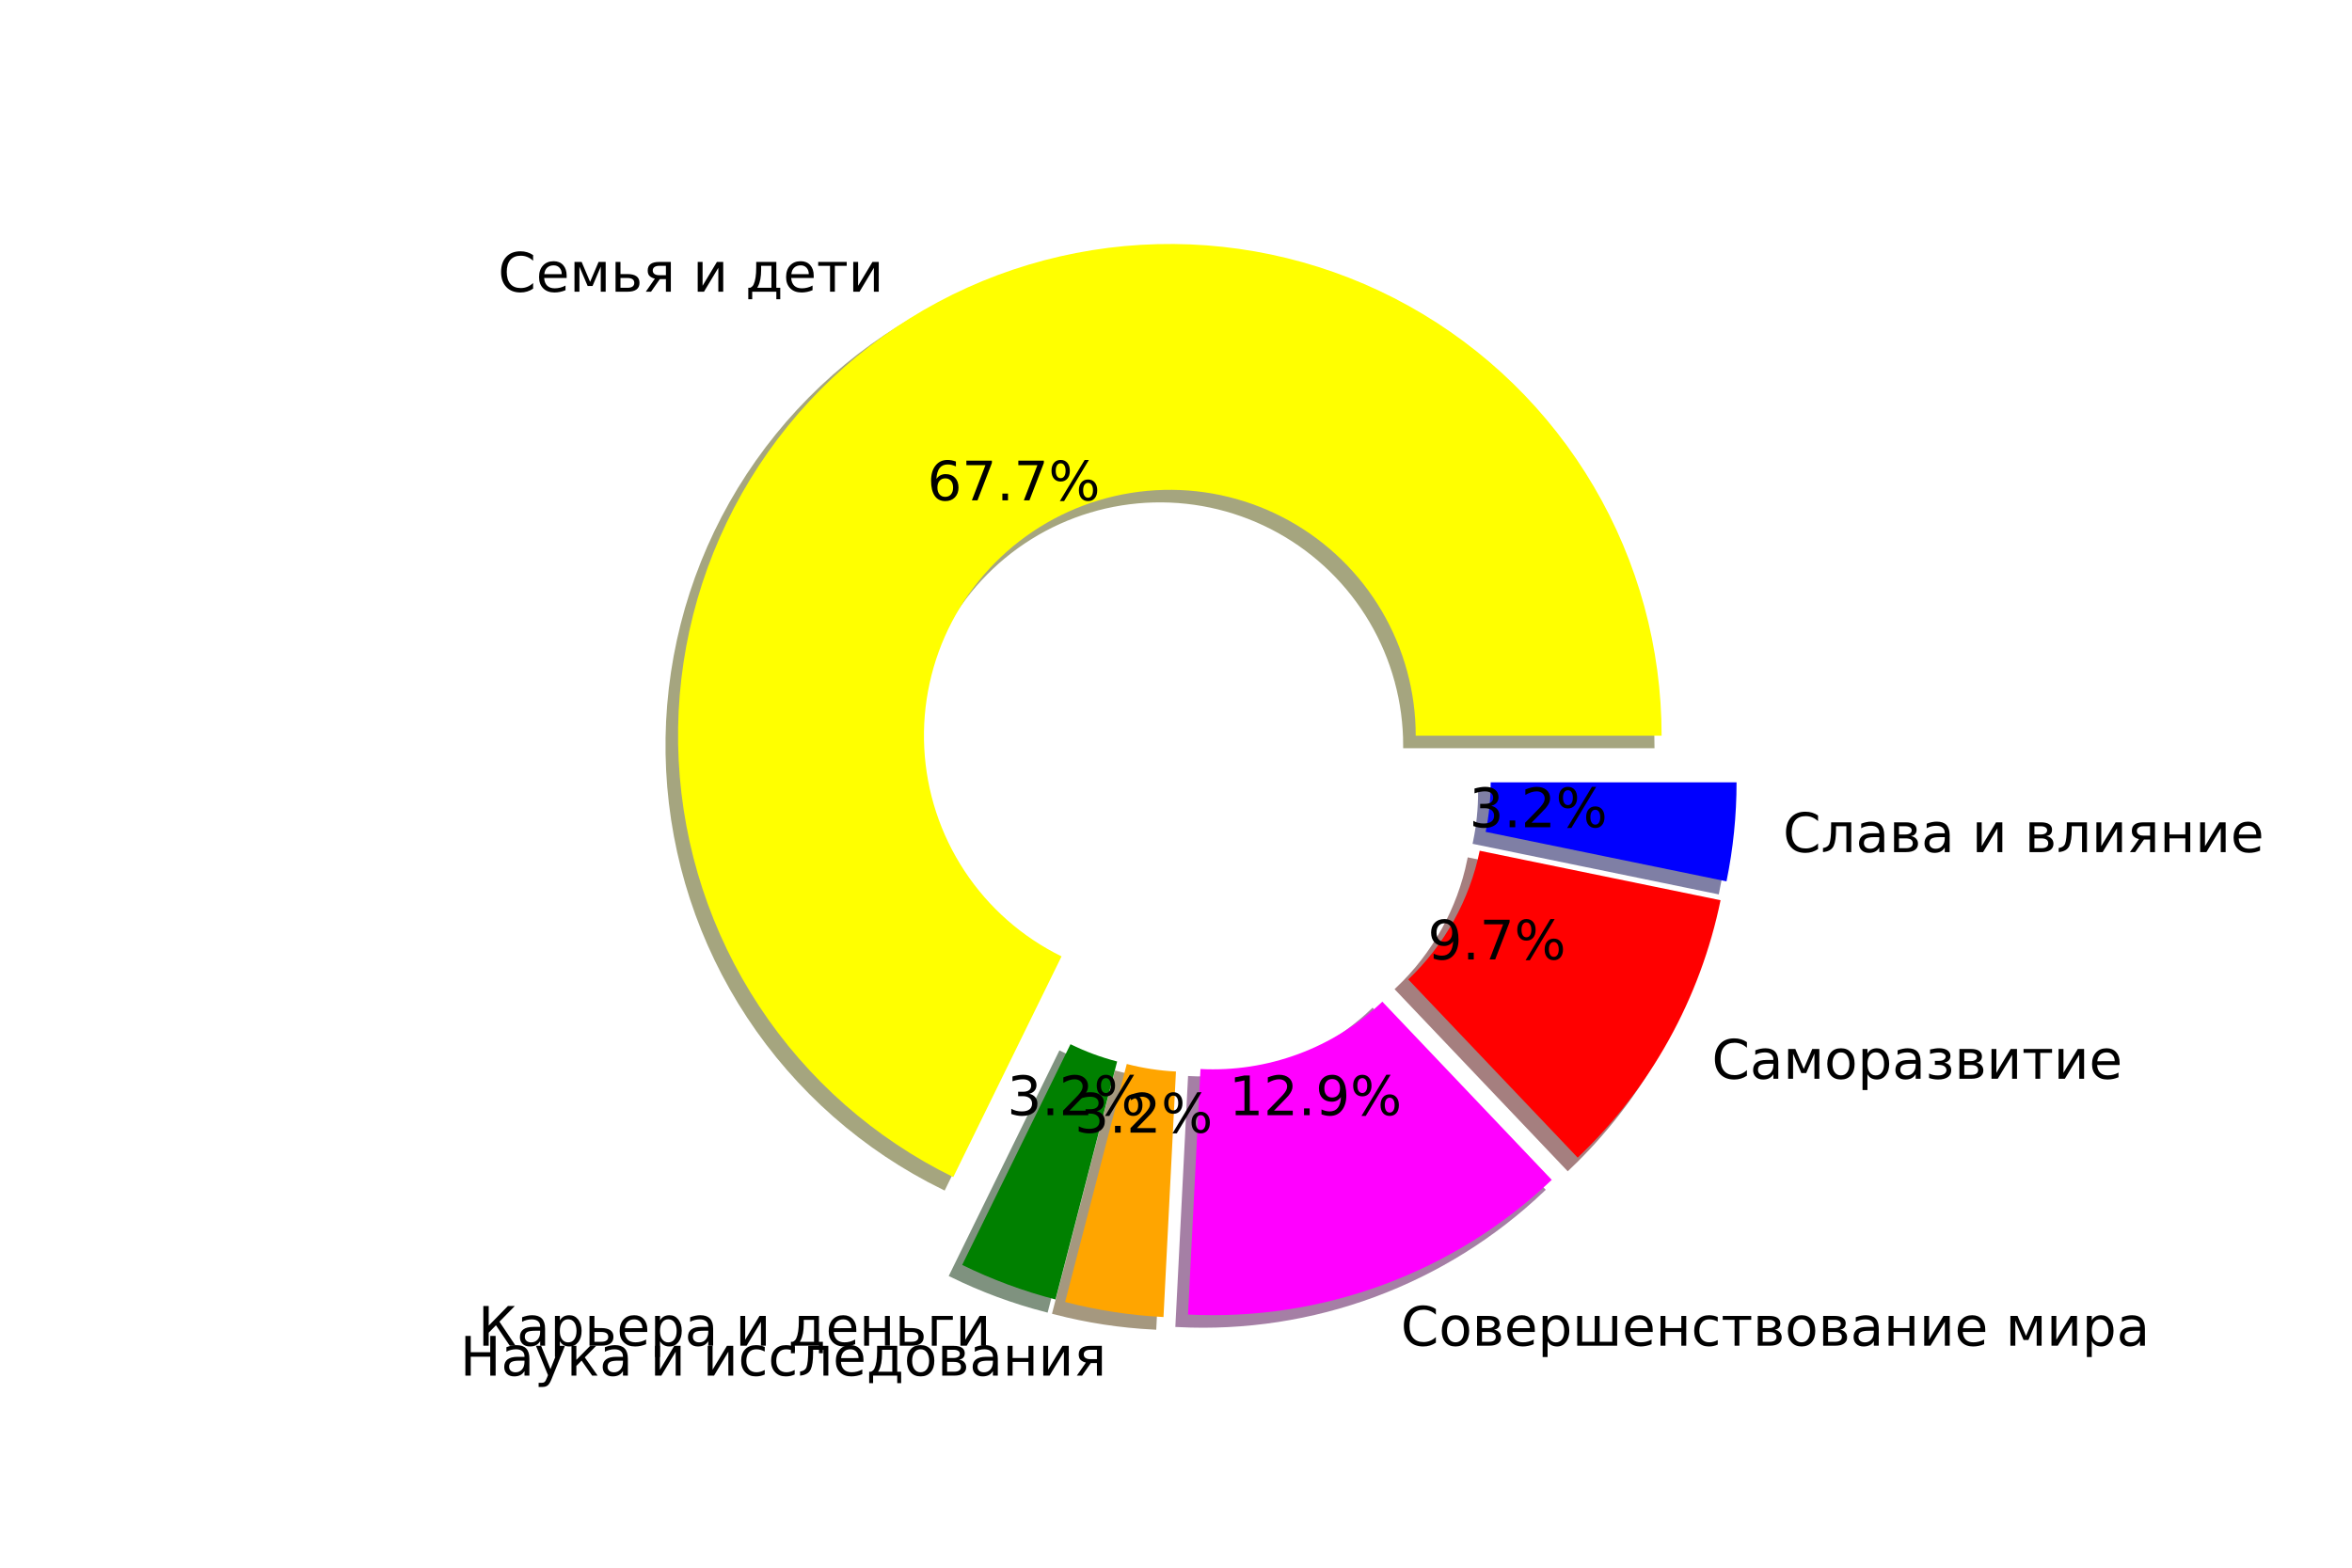
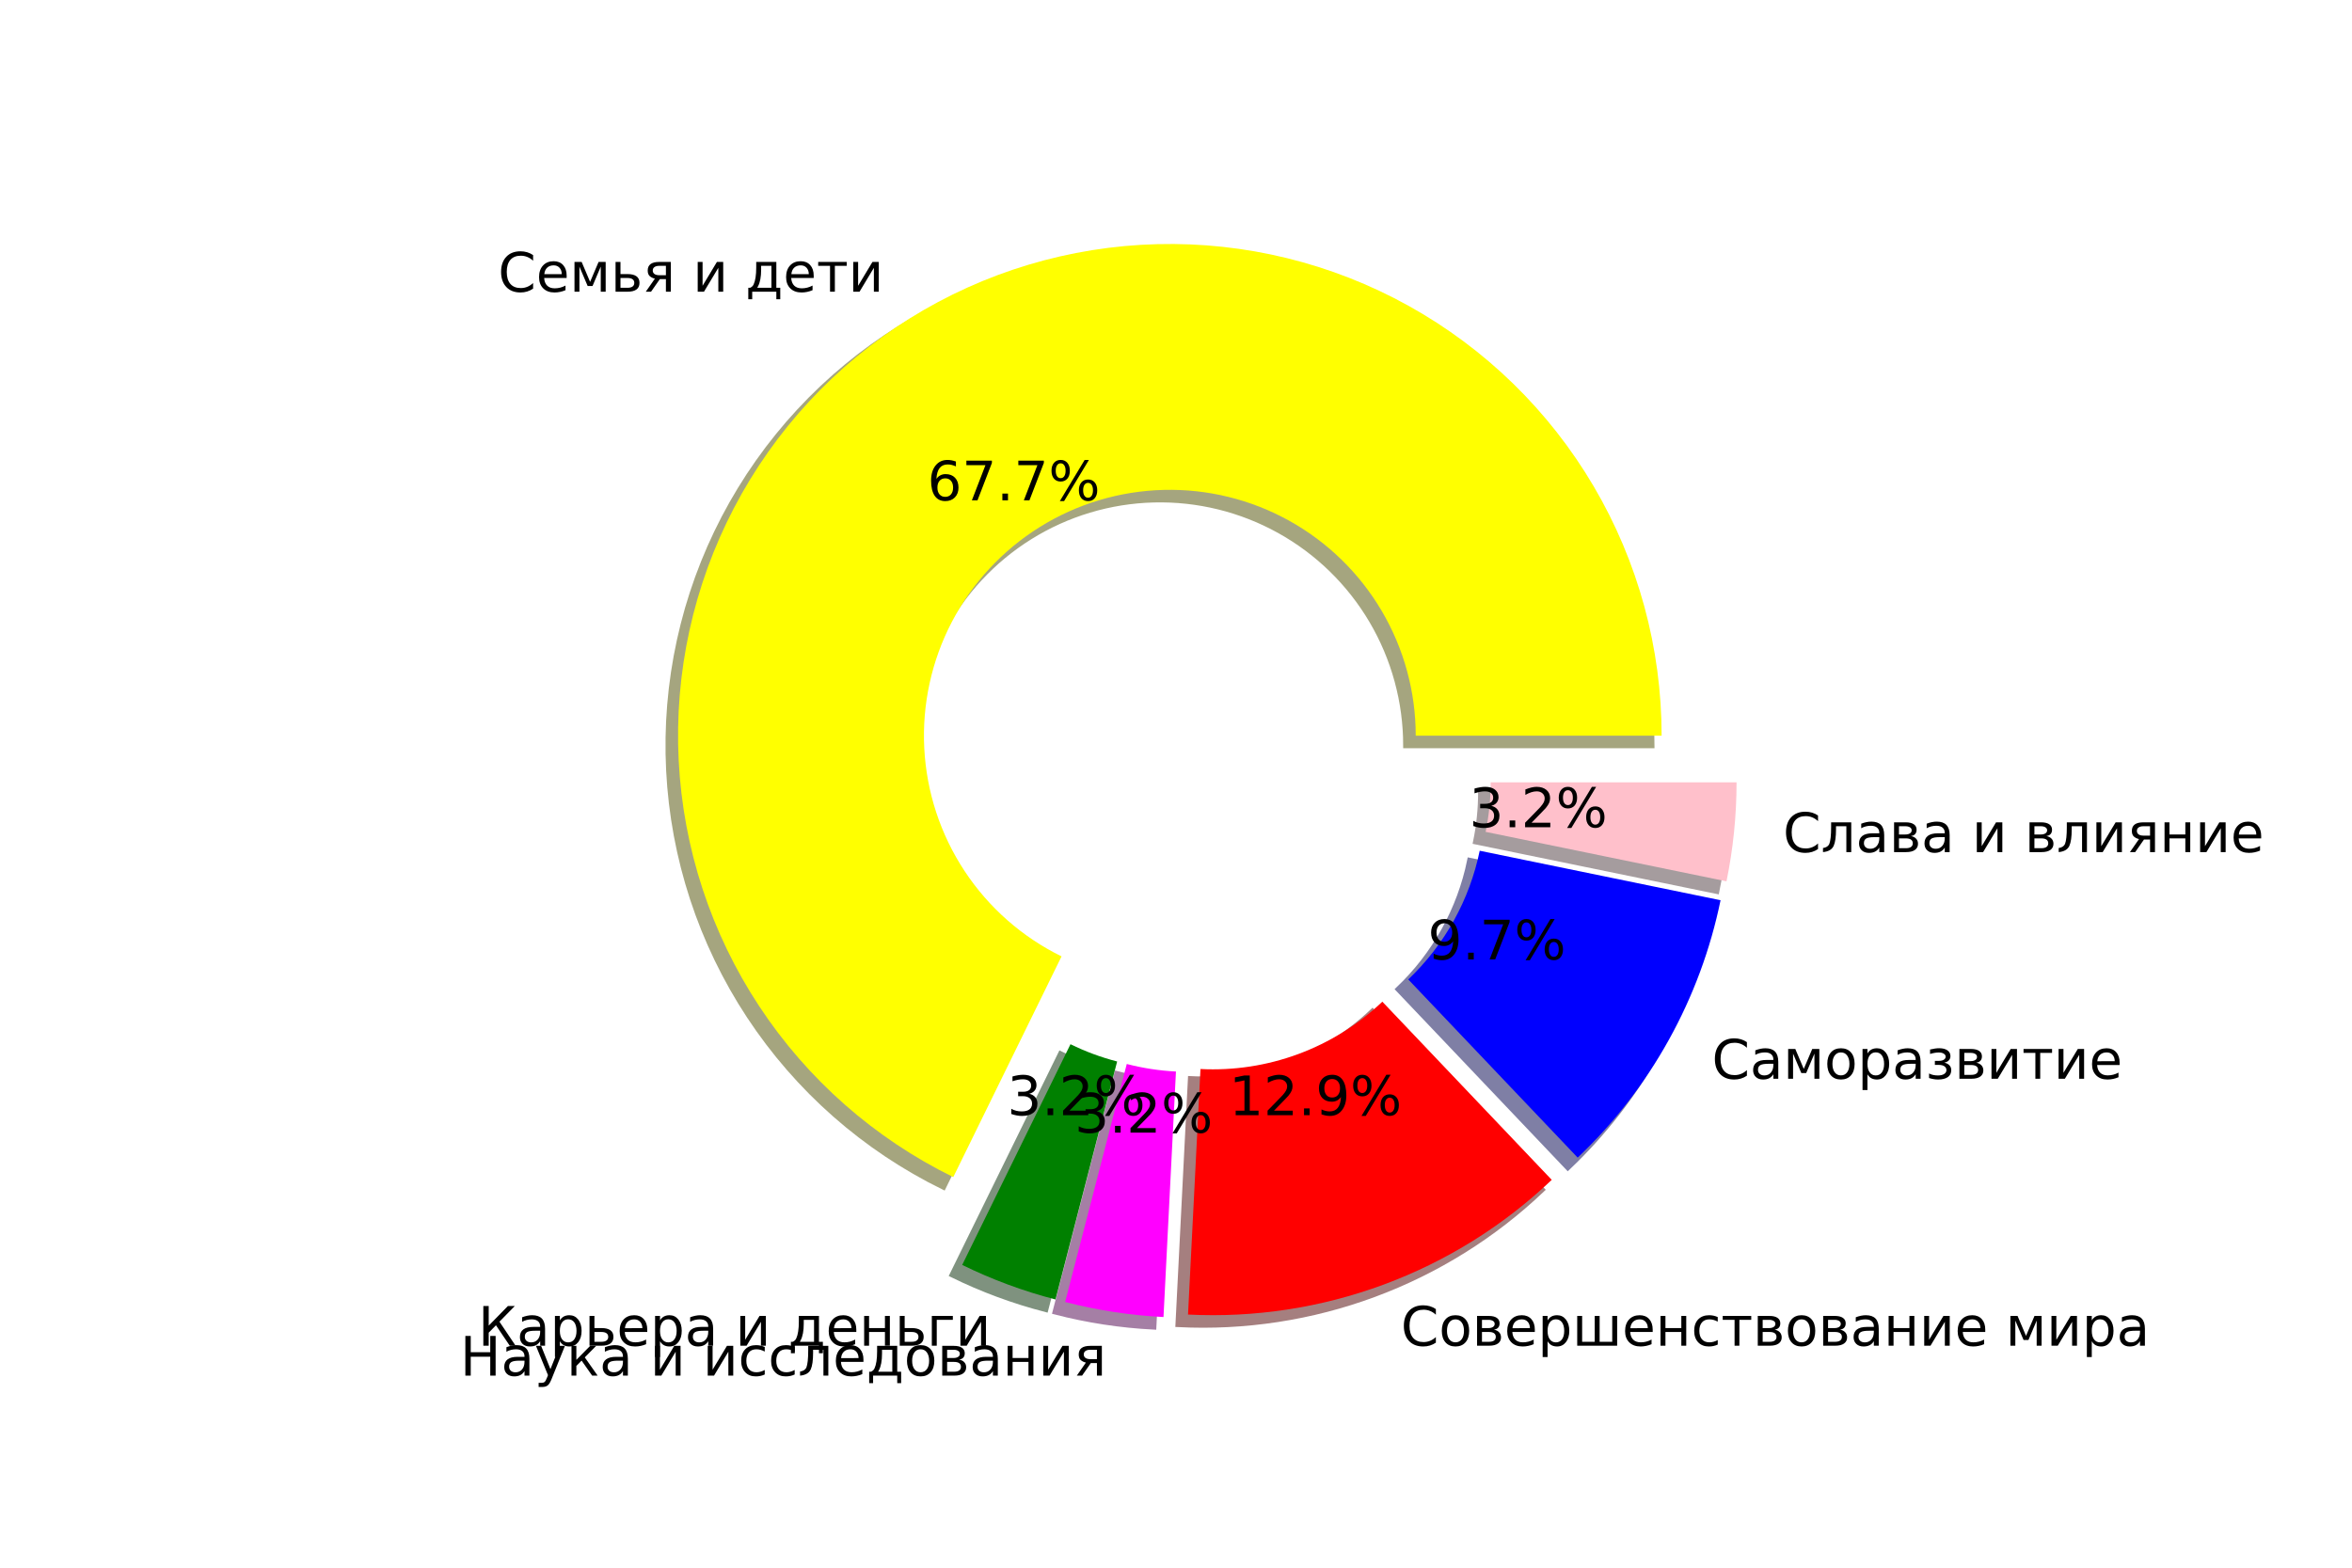
<svg xmlns="http://www.w3.org/2000/svg" xmlns:xlink="http://www.w3.org/1999/xlink" height="288pt" version="1.1" viewBox="0 0 432 288" width="432pt">
  <defs>
    <style type="text/css">*{stroke-linecap:butt;stroke-linejoin:round;}</style>
  </defs>
  <g id="figure_1">
    <g id="patch_1">
      <path d="M 0 288  L 432 288  L 432 0  L 0 0  z " style="fill:none;" />
    </g>
    <g id="axes_1">
      <g id="patch_2">
        <path d="M 303.388 136.956  C 303.388 120.843 299.076 105.02 290.902 91.134  C 282.728 77.248 270.986 65.799 256.897 57.979  C 242.809 50.159 226.881 46.25 210.773 46.658  C 194.665 47.067 178.956 51.778 165.282 60.301  C 151.608 68.824 140.46 80.853 133 95.135  C 125.539 109.417 122.035 125.439 122.851 141.531  C 123.667 157.623 128.774 173.208 137.641 186.662  C 146.508 200.116 158.816 210.956 173.282 218.052  L 193.172 177.504  C 185.939 173.956 179.785 168.536 175.351 161.809  C 170.918 155.082 168.364 147.29 167.956 139.243  C 167.548 131.197 169.3 123.187 173.03 116.046  C 176.761 108.905 182.335 102.89 189.172 98.628  C 196.009 94.367 203.863 92.011 211.917 91.807  C 219.971 91.603 227.935 93.558 234.979 97.468  C 242.023 101.377 247.895 107.102 251.982 114.045  C 256.069 120.988 258.225 128.899 258.225 136.956  L 303.388 136.956  z " style="fill:#4c4c00;opacity:0.5;stroke:#4c4c00;stroke-linejoin:miter;" />
      </g>
      <g id="patch_3">
        <path d="M 174.923 234.188  C 177.663 235.532 180.469 236.736 183.331 237.796  C 186.193 238.856 189.107 239.77 192.062 240.535  L 203.382 196.813  C 201.905 196.431 200.448 195.974 199.017 195.444  C 197.586 194.914 196.183 194.312 194.813 193.64  L 174.923 234.188  z " style="fill:#002600;opacity:0.5;stroke:#002600;stroke-linejoin:miter;" />
      </g>
      <g id="patch_4">
-         <path d="M 193.831 240.993  C 196.785 241.758 199.777 242.373 202.794 242.835  C 205.81 243.297 208.849 243.606 211.897 243.761  L 214.184 198.655  C 212.66 198.578 211.141 198.424 209.633 198.193  C 208.124 197.961 206.629 197.654 205.151 197.272  L 193.831 240.993  z " style="fill:#4c3200;opacity:0.5;stroke:#4c3200;stroke-linejoin:miter;" />
+         <path d="M 193.831 240.993  C 196.785 241.758 199.777 242.373 202.794 242.835  C 205.81 243.297 208.849 243.606 211.897 243.761  L 214.184 198.655  C 212.66 198.578 211.141 198.424 209.633 198.193  C 208.124 197.961 206.629 197.654 205.151 197.272  L 193.831 240.993  z " style="fill:#4c004c;opacity:0.5;stroke:#4c004c;stroke-linejoin:miter;" />
      </g>
      <g id="patch_5">
-         <path d="M 216.402 243.303  C 228.633 243.923 240.863 242.049 252.347 237.796  C 263.832 233.543 274.332 226.998 283.209 218.56  L 252.092 185.826  C 247.654 190.045 242.404 193.317 236.662 195.444  C 230.92 197.571 224.805 198.507 218.689 198.197  L 216.402 243.303  z " style="fill:#4c004c;opacity:0.5;stroke:#4c004c;stroke-linejoin:miter;" />
+         <path d="M 216.402 243.303  C 228.633 243.923 240.863 242.049 252.347 237.796  C 263.832 233.543 274.332 226.998 283.209 218.56  L 252.092 185.826  C 247.654 190.045 242.404 193.317 236.662 195.444  C 230.92 197.571 224.805 198.507 218.689 198.197  L 216.402 243.303  z " style="fill:#4c0000;opacity:0.5;stroke:#4c0000;stroke-linejoin:miter;" />
      </g>
      <g id="patch_6">
-         <path d="M 287.969 214.473  C 294.617 208.154 300.263 200.86 304.714 192.841  C 309.165 184.822 312.368 176.171 314.215 167.188  L 269.976 158.096  C 269.053 162.588 267.451 166.913 265.225 170.923  C 263 174.932 260.177 178.58 256.853 181.739  L 287.969 214.473  z " style="fill:#4c0000;opacity:0.5;stroke:#4c0000;stroke-linejoin:miter;" />
+         <path d="M 287.969 214.473  C 294.617 208.154 300.263 200.86 304.714 192.841  C 309.165 184.822 312.368 176.171 314.215 167.188  L 269.976 158.096  C 269.053 162.588 267.451 166.913 265.225 170.923  C 263 174.932 260.177 178.58 256.853 181.739  L 287.969 214.473  z " style="fill:#00004c;opacity:0.5;stroke:#00004c;stroke-linejoin:miter;" />
      </g>
      <g id="patch_7">
-         <path d="M 315.303 163.718  C 315.918 160.728 316.38 157.71 316.689 154.674  C 316.998 151.637 317.152 148.587 317.152 145.535  L 271.989 145.535  C 271.989 147.061 271.912 148.586 271.757 150.104  C 271.603 151.623 271.372 153.132 271.065 154.627  L 315.303 163.718  z " style="fill:#00004c;opacity:0.5;stroke:#00004c;stroke-linejoin:miter;" />
+         <path d="M 315.303 163.718  C 315.918 160.728 316.38 157.71 316.689 154.674  C 316.998 151.637 317.152 148.587 317.152 145.535  L 271.989 145.535  C 271.989 147.061 271.912 148.586 271.757 150.104  C 271.603 151.623 271.372 153.132 271.065 154.627  L 315.303 163.718  z " style="fill:#4c3a3d;opacity:0.5;stroke:#4c3a3d;stroke-linejoin:miter;" />
      </g>
      <g id="patch_8">
        <path d="M 305.195 135.149  C 305.195 119.036 300.883 103.213 292.709 89.327  C 284.535 75.441 272.792 63.992 258.704 56.173  C 244.615 48.353 228.688 44.444 212.58 44.852  C 196.472 45.26 180.763 49.971 167.088 58.494  C 153.414 67.018 142.266 79.047 134.806 93.329  C 127.346 107.611 123.841 123.632 124.657 139.724  C 125.473 155.817 130.581 171.402 139.448 184.856  C 148.315 198.31 160.622 209.149 175.089 216.245  L 194.978 175.697  C 187.745 172.149 181.591 166.73 177.158 160.003  C 172.724 153.276 170.171 145.483 169.763 137.437  C 169.355 129.391 171.107 121.38 174.837 114.239  C 178.567 107.098 184.141 101.084 190.978 96.822  C 197.815 92.56 205.67 90.205 213.724 90.001  C 221.778 89.797 229.742 91.751 236.786 95.661  C 243.83 99.571 249.701 105.295 253.788 112.238  C 257.875 119.181 260.031 127.093 260.031 135.149  L 305.195 135.149  z " style="fill:#ffff00;" />
      </g>
      <g id="patch_9">
        <path d="M 176.73 232.381  C 179.47 233.725 182.276 234.929 185.138 235.989  C 188 237.049 190.914 237.964 193.868 238.729  L 205.189 195.007  C 203.711 194.624 202.254 194.167 200.823 193.637  C 199.392 193.107 197.989 192.505 196.619 191.833  L 176.73 232.381  z " style="fill:#008000;" />
      </g>
      <g id="patch_10">
-         <path d="M 195.638 239.187  C 198.592 239.952 201.583 240.566 204.6 241.028  C 207.617 241.491 210.655 241.8 213.703 241.954  L 215.991 196.849  C 214.467 196.772 212.948 196.617 211.439 196.386  C 209.931 196.155 208.435 195.848 206.958 195.465  L 195.638 239.187  z " style="fill:#ffa500;" />
+         <path d="M 195.638 239.187  C 198.592 239.952 201.583 240.566 204.6 241.028  C 207.617 241.491 210.655 241.8 213.703 241.954  L 215.991 196.849  C 214.467 196.772 212.948 196.617 211.439 196.386  C 209.931 196.155 208.435 195.848 206.958 195.465  L 195.638 239.187  z " style="fill:#ff00ff;" />
      </g>
      <g id="patch_11">
-         <path d="M 218.208 241.496  C 230.439 242.116 242.669 240.243 254.154 235.989  C 265.638 231.736 276.139 225.191 285.015 216.753  L 253.899 184.019  C 249.461 188.238 244.211 191.511 238.468 193.637  C 232.726 195.764 226.611 196.701 220.496 196.391  L 218.208 241.496  z " style="fill:#ff00ff;" />
+         <path d="M 218.208 241.496  C 230.439 242.116 242.669 240.243 254.154 235.989  C 265.638 231.736 276.139 225.191 285.015 216.753  L 253.899 184.019  C 249.461 188.238 244.211 191.511 238.468 193.637  C 232.726 195.764 226.611 196.701 220.496 196.391  L 218.208 241.496  z " style="fill:#ff0000;" />
      </g>
      <g id="patch_12">
-         <path d="M 289.776 212.667  C 296.423 206.348 302.069 199.053 306.52 191.034  C 310.971 183.015 314.175 174.365 316.021 165.381  L 271.782 156.29  C 270.859 160.782 269.257 165.107 267.032 169.116  C 264.807 173.126 261.983 176.773 258.66 179.933  L 289.776 212.667  z " style="fill:#ff0000;" />
+         <path d="M 289.776 212.667  C 296.423 206.348 302.069 199.053 306.52 191.034  C 310.971 183.015 314.175 174.365 316.021 165.381  L 271.782 156.29  C 270.859 160.782 269.257 165.107 267.032 169.116  C 264.807 173.126 261.983 176.773 258.66 179.933  L 289.776 212.667  z " style="fill:#0000ff;" />
      </g>
      <g id="patch_13">
-         <path d="M 317.11 161.911  C 317.724 158.922 318.187 155.903 318.495 152.867  C 318.804 149.831 318.959 146.781 318.959 143.729  L 273.796 143.729  C 273.796 145.255 273.718 146.78 273.564 148.298  C 273.409 149.816 273.178 151.325 272.871 152.82  L 317.11 161.911  z " style="fill:#0000ff;" />
+         <path d="M 317.11 161.911  C 317.724 158.922 318.187 155.903 318.495 152.867  C 318.804 149.831 318.959 146.781 318.959 143.729  L 273.796 143.729  C 273.796 145.255 273.718 146.78 273.564 148.298  C 273.409 149.816 273.178 151.325 272.871 152.82  L 317.11 161.911  z " style="fill:#ffc0cb;" />
      </g>
      <g id="matplotlib.axis_1" />
      <g id="matplotlib.axis_2" />
      <g id="text_1">
        <g transform="translate(91.47609 53.58815)scale(0.1 -0.1)">
          <defs>
            <path d="M 64.406 67.281  L 64.406 56.891  Q 59.422 61.531 53.781 63.812  Q 48.141 66.109 41.797 66.109  Q 29.297 66.109 22.656 58.469  Q 16.016 50.828 16.016 36.375  Q 16.016 21.969 22.656 14.328  Q 29.297 6.688 41.797 6.688  Q 48.141 6.688 53.781 8.984  Q 59.422 11.281 64.406 15.922  L 64.406 5.609  Q 59.234 2.094 53.438 0.328  Q 47.656 -1.422 41.219 -1.422  Q 24.656 -1.422 15.125 8.703  Q 5.609 18.844 5.609 36.375  Q 5.609 53.953 15.125 64.078  Q 24.656 74.219 41.219 74.219  Q 47.75 74.219 53.531 72.484  Q 59.328 70.75 64.406 67.281  z " id="DejaVuSans-1057" />
            <path d="M 56.203 29.594  L 56.203 25.203  L 14.891 25.203  Q 15.484 15.922 20.484 11.062  Q 25.484 6.203 34.422 6.203  Q 39.594 6.203 44.453 7.469  Q 49.312 8.734 54.109 11.281  L 54.109 2.781  Q 49.266 0.734 44.188 -0.344  Q 39.109 -1.422 33.891 -1.422  Q 20.797 -1.422 13.156 6.188  Q 5.516 13.812 5.516 26.812  Q 5.516 40.234 12.766 48.109  Q 20.016 56 32.328 56  Q 43.359 56 49.781 48.891  Q 56.203 41.797 56.203 29.594  z M 47.219 32.234  Q 47.125 39.594 43.094 43.984  Q 39.062 48.391 32.422 48.391  Q 24.906 48.391 20.391 44.141  Q 15.875 39.891 15.188 32.172  z " id="DejaVuSans-1077" />
            <path d="M 9.078 54.688  L 22.219 54.688  L 37.75 18.062  L 53.328 54.688  L 66.359 54.688  L 66.359 0  L 57.328 0  L 57.328 46.094  L 42.234 10.5  L 33.25 10.5  L 18.109 46.094  L 18.109 0  L 9.078 0  z " id="DejaVuSans-1084" />
            <path d="M 43.453 16.219  Q 43.453 20.609 40.25 22.906  Q 37.062 25.203 30.906 25.203  L 18.109 25.203  L 18.109 7.172  L 30.906 7.172  Q 37.062 7.172 40.25 9.484  Q 43.453 11.812 43.453 16.219  z M 9.078 54.688  L 18.109 54.688  L 18.109 32.375  L 31.297 32.375  Q 41.75 32.375 47.391 28.391  Q 53.031 24.422 53.031 16.219  Q 53.031 8.016 47.391 4  Q 41.75 0 31.297 0  L 9.078 0  z " id="DejaVuSans-1100" />
            <path d="M 18.453 38.922  Q 18.453 34.859 21.578 32.562  Q 24.703 30.281 30.516 30.281  L 42.625 30.281  L 42.625 47.516  L 30.516 47.516  Q 24.703 47.516 21.578 45.266  Q 18.453 43.016 18.453 38.922  z M 5.672 0  L 22.359 23.969  Q 16.703 25.25 12.938 28.594  Q 9.188 31.938 9.188 38.922  Q 9.188 46.828 14.422 50.75  Q 19.672 54.688 30.281 54.688  L 51.656 54.688  L 51.656 0  L 42.625 0  L 42.625 23.094  L 31.453 23.094  L 15.328 0  z " id="DejaVuSans-1103" />
            <path id="DejaVuSans-32" />
            <path d="M 55.906 54.688  L 55.906 0  L 46.969 0  L 46.969 43.891  L 20.609 0  L 9.078 0  L 9.078 54.688  L 18.016 54.688  L 18.016 10.891  L 44.344 54.688  z " id="DejaVuSans-1080" />
            <path d="M 21.625 7.172  L 47.703 7.172  L 47.703 47.516  L 28.812 47.516  L 28.812 40.672  Q 28.812 20.562 23.047 9.812  z M 8.594 7.172  Q 13.031 9.125 14.984 13.281  Q 19.781 23.578 19.781 44.344  L 19.781 54.688  L 56.734 54.688  L 56.734 7.172  L 63.922 7.172  L 63.922 -13.812  L 56.734 -13.812  L 56.734 0  L 12.406 0  L 12.406 -13.812  L 5.219 -13.812  L 5.219 7.172  z " id="DejaVuSans-1076" />
            <path d="M 2.938 54.688  L 55.328 54.688  L 55.328 47.516  L 33.547 47.516  L 33.547 0  L 24.703 0  L 24.703 47.516  L 2.938 47.516  z " id="DejaVuSans-1090" />
          </defs>
          <use xlink:href="#DejaVuSans-1057" />
          <use x="69.824" xlink:href="#DejaVuSans-1077" />
          <use x="131.348" xlink:href="#DejaVuSans-1084" />
          <use x="206.787" xlink:href="#DejaVuSans-1100" />
          <use x="265.723" xlink:href="#DejaVuSans-1103" />
          <use x="325.879" xlink:href="#DejaVuSans-32" />
          <use x="357.666" xlink:href="#DejaVuSans-1080" />
          <use x="422.656" xlink:href="#DejaVuSans-32" />
          <use x="454.443" xlink:href="#DejaVuSans-1076" />
          <use x="523.584" xlink:href="#DejaVuSans-1077" />
          <use x="585.107" xlink:href="#DejaVuSans-1090" />
          <use x="643.359" xlink:href="#DejaVuSans-1080" />
        </g>
      </g>
      <g id="text_2">
        <g transform="translate(170.3166 91.91574)scale(0.1 -0.1)">
          <defs>
            <path d="M 33.016 40.375  Q 26.375 40.375 22.484 35.828  Q 18.609 31.297 18.609 23.391  Q 18.609 15.531 22.484 10.953  Q 26.375 6.391 33.016 6.391  Q 39.656 6.391 43.531 10.953  Q 47.406 15.531 47.406 23.391  Q 47.406 31.297 43.531 35.828  Q 39.656 40.375 33.016 40.375  z M 52.594 71.297  L 52.594 62.312  Q 48.875 64.062 45.094 64.984  Q 41.312 65.922 37.594 65.922  Q 27.828 65.922 22.672 59.328  Q 17.531 52.734 16.797 39.406  Q 19.672 43.656 24.016 45.922  Q 28.375 48.188 33.594 48.188  Q 44.578 48.188 50.953 41.516  Q 57.328 34.859 57.328 23.391  Q 57.328 12.156 50.688 5.359  Q 44.047 -1.422 33.016 -1.422  Q 20.359 -1.422 13.672 8.266  Q 6.984 17.969 6.984 36.375  Q 6.984 53.656 15.188 63.938  Q 23.391 74.219 37.203 74.219  Q 40.922 74.219 44.703 73.484  Q 48.484 72.75 52.594 71.297  z " id="DejaVuSans-54" />
            <path d="M 8.203 72.906  L 55.078 72.906  L 55.078 68.703  L 28.609 0  L 18.312 0  L 43.219 64.594  L 8.203 64.594  z " id="DejaVuSans-55" />
            <path d="M 10.688 12.406  L 21 12.406  L 21 0  L 10.688 0  z " id="DejaVuSans-46" />
            <path d="M 72.703 32.078  Q 68.453 32.078 66.031 28.469  Q 63.625 24.859 63.625 18.406  Q 63.625 12.062 66.031 8.422  Q 68.453 4.781 72.703 4.781  Q 76.859 4.781 79.266 8.422  Q 81.688 12.062 81.688 18.406  Q 81.688 24.812 79.266 28.438  Q 76.859 32.078 72.703 32.078  z M 72.703 38.281  Q 80.422 38.281 84.953 32.906  Q 89.5 27.547 89.5 18.406  Q 89.5 9.281 84.938 3.922  Q 80.375 -1.422 72.703 -1.422  Q 64.891 -1.422 60.344 3.922  Q 55.812 9.281 55.812 18.406  Q 55.812 27.594 60.375 32.938  Q 64.938 38.281 72.703 38.281  z M 22.312 68.016  Q 18.109 68.016 15.688 64.375  Q 13.281 60.75 13.281 54.391  Q 13.281 47.953 15.672 44.328  Q 18.062 40.719 22.312 40.719  Q 26.562 40.719 28.969 44.328  Q 31.391 47.953 31.391 54.391  Q 31.391 60.688 28.953 64.344  Q 26.516 68.016 22.312 68.016  z M 66.406 74.219  L 74.219 74.219  L 28.609 -1.422  L 20.797 -1.422  z M 22.312 74.219  Q 30.031 74.219 34.609 68.875  Q 39.203 63.531 39.203 54.391  Q 39.203 45.172 34.641 39.844  Q 30.078 34.516 22.312 34.516  Q 14.547 34.516 10.031 39.859  Q 5.516 45.219 5.516 54.391  Q 5.516 63.484 10.047 68.844  Q 14.594 74.219 22.312 74.219  z " id="DejaVuSans-37" />
          </defs>
          <use xlink:href="#DejaVuSans-54" />
          <use x="63.623" xlink:href="#DejaVuSans-55" />
          <use x="127.246" xlink:href="#DejaVuSans-46" />
          <use x="159.033" xlink:href="#DejaVuSans-55" />
          <use x="222.656" xlink:href="#DejaVuSans-37" />
        </g>
      </g>
      <g id="text_3">
        <g transform="translate(87.79457 247.2191)scale(0.1 -0.1)">
          <defs>
            <path d="M 9.812 72.906  L 19.672 72.906  L 19.672 36.859  L 54.938 72.906  L 67.578 72.906  L 39.406 44.094  L 69.047 0  L 58.297 0  L 33.016 37.547  L 19.672 23.922  L 19.672 0  L 9.812 0  z " id="DejaVuSans-1050" />
            <path d="M 34.281 27.484  Q 23.391 27.484 19.188 25  Q 14.984 22.516 14.984 16.5  Q 14.984 11.719 18.141 8.906  Q 21.297 6.109 26.703 6.109  Q 34.188 6.109 38.703 11.406  Q 43.219 16.703 43.219 25.484  L 43.219 27.484  z M 52.203 31.203  L 52.203 0  L 43.219 0  L 43.219 8.297  Q 40.141 3.328 35.547 0.953  Q 30.953 -1.422 24.312 -1.422  Q 15.922 -1.422 10.953 3.297  Q 6 8.016 6 15.922  Q 6 25.141 12.172 29.828  Q 18.359 34.516 30.609 34.516  L 43.219 34.516  L 43.219 35.406  Q 43.219 41.609 39.141 45  Q 35.062 48.391 27.688 48.391  Q 23 48.391 18.547 47.266  Q 14.109 46.141 10.016 43.891  L 10.016 52.203  Q 14.938 54.109 19.578 55.047  Q 24.219 56 28.609 56  Q 40.484 56 46.344 49.844  Q 52.203 43.703 52.203 31.203  z " id="DejaVuSans-1072" />
            <path d="M 18.109 8.203  L 18.109 -20.797  L 9.078 -20.797  L 9.078 54.688  L 18.109 54.688  L 18.109 46.391  Q 20.953 51.266 25.266 53.625  Q 29.594 56 35.594 56  Q 45.562 56 51.781 48.094  Q 58.016 40.188 58.016 27.297  Q 58.016 14.406 51.781 6.484  Q 45.562 -1.422 35.594 -1.422  Q 29.594 -1.422 25.266 0.953  Q 20.953 3.328 18.109 8.203  z M 48.688 27.297  Q 48.688 37.203 44.609 42.844  Q 40.531 48.484 33.406 48.484  Q 26.266 48.484 22.188 42.844  Q 18.109 37.203 18.109 27.297  Q 18.109 17.391 22.188 11.75  Q 26.266 6.109 33.406 6.109  Q 40.531 6.109 44.609 11.75  Q 48.688 17.391 48.688 27.297  z " id="DejaVuSans-1088" />
            <path d="M 9.078 54.688  L 18.109 54.688  L 18.109 32.375  L 47.266 32.375  L 47.266 54.688  L 56.297 54.688  L 56.297 0  L 47.266 0  L 47.266 25.203  L 18.109 25.203  L 18.109 0  L 9.078 0  z " id="DejaVuSans-1085" />
            <path d="M 9.078 0  L 9.078 54.688  L 47.656 54.688  L 47.656 47.516  L 18.109 47.516  L 18.109 0  z " id="DejaVuSans-1075" />
          </defs>
          <use xlink:href="#DejaVuSans-1050" />
          <use x="70.996" xlink:href="#DejaVuSans-1072" />
          <use x="132.275" xlink:href="#DejaVuSans-1088" />
          <use x="195.752" xlink:href="#DejaVuSans-1100" />
          <use x="254.688" xlink:href="#DejaVuSans-1077" />
          <use x="316.211" xlink:href="#DejaVuSans-1088" />
          <use x="379.688" xlink:href="#DejaVuSans-1072" />
          <use x="440.967" xlink:href="#DejaVuSans-32" />
          <use x="472.754" xlink:href="#DejaVuSans-1080" />
          <use x="537.744" xlink:href="#DejaVuSans-32" />
          <use x="569.531" xlink:href="#DejaVuSans-1076" />
          <use x="638.672" xlink:href="#DejaVuSans-1077" />
          <use x="700.195" xlink:href="#DejaVuSans-1085" />
          <use x="765.576" xlink:href="#DejaVuSans-1100" />
          <use x="824.512" xlink:href="#DejaVuSans-1075" />
          <use x="877.051" xlink:href="#DejaVuSans-1080" />
        </g>
      </g>
      <g id="text_4">
        <g transform="translate(184.9839 204.8672)scale(0.1 -0.1)">
          <defs>
            <path d="M 40.578 39.312  Q 47.656 37.797 51.625 33  Q 55.609 28.219 55.609 21.188  Q 55.609 10.406 48.188 4.484  Q 40.766 -1.422 27.094 -1.422  Q 22.516 -1.422 17.656 -0.516  Q 12.797 0.391 7.625 2.203  L 7.625 11.719  Q 11.719 9.328 16.594 8.109  Q 21.484 6.891 26.812 6.891  Q 36.078 6.891 40.938 10.547  Q 45.797 14.203 45.797 21.188  Q 45.797 27.641 41.281 31.266  Q 36.766 34.906 28.719 34.906  L 20.219 34.906  L 20.219 43.016  L 29.109 43.016  Q 36.375 43.016 40.234 45.922  Q 44.094 48.828 44.094 54.297  Q 44.094 59.906 40.109 62.906  Q 36.141 65.922 28.719 65.922  Q 24.656 65.922 20.016 65.031  Q 15.375 64.156 9.812 62.312  L 9.812 71.094  Q 15.438 72.656 20.344 73.438  Q 25.25 74.219 29.594 74.219  Q 40.828 74.219 47.359 69.109  Q 53.906 64.016 53.906 55.328  Q 53.906 49.266 50.438 45.094  Q 46.969 40.922 40.578 39.312  z " id="DejaVuSans-51" />
            <path d="M 19.188 8.297  L 53.609 8.297  L 53.609 0  L 7.328 0  L 7.328 8.297  Q 12.938 14.109 22.625 23.891  Q 32.328 33.688 34.812 36.531  Q 39.547 41.844 41.422 45.531  Q 43.312 49.219 43.312 52.781  Q 43.312 58.594 39.234 62.25  Q 35.156 65.922 28.609 65.922  Q 23.969 65.922 18.812 64.312  Q 13.672 62.703 7.812 59.422  L 7.812 69.391  Q 13.766 71.781 18.938 73  Q 24.125 74.219 28.422 74.219  Q 39.75 74.219 46.484 68.547  Q 53.219 62.891 53.219 53.422  Q 53.219 48.922 51.531 44.891  Q 49.859 40.875 45.406 35.406  Q 44.188 33.984 37.641 27.219  Q 31.109 20.453 19.188 8.297  z " id="DejaVuSans-50" />
          </defs>
          <use xlink:href="#DejaVuSans-51" />
          <use x="63.623" xlink:href="#DejaVuSans-46" />
          <use x="95.41" xlink:href="#DejaVuSans-50" />
          <use x="159.033" xlink:href="#DejaVuSans-37" />
        </g>
      </g>
      <g id="text_5">
        <g transform="translate(84.49486 252.7164)scale(0.1 -0.1)">
          <defs>
            <path d="M 9.812 72.906  L 19.672 72.906  L 19.672 43.016  L 55.516 43.016  L 55.516 72.906  L 65.375 72.906  L 65.375 0  L 55.516 0  L 55.516 34.719  L 19.672 34.719  L 19.672 0  L 9.812 0  z " id="DejaVuSans-1053" />
            <path d="M 32.172 -5.078  Q 28.375 -14.844 24.75 -17.812  Q 21.141 -20.797 15.094 -20.797  L 7.906 -20.797  L 7.906 -13.281  L 13.188 -13.281  Q 16.891 -13.281 18.938 -11.516  Q 21 -9.766 23.484 -3.219  L 25.094 0.875  L 2.984 54.688  L 12.5 54.688  L 29.594 11.922  L 46.688 54.688  L 56.203 54.688  z " id="DejaVuSans-1091" />
            <path d="M 9.078 54.688  L 18.016 54.688  L 18.016 29  L 43.359 54.688  L 54.391 54.688  L 33.5 33.547  L 57.078 0  L 47.016 0  L 27.641 27.594  L 18.016 17.828  L 18.016 0  L 9.078 0  z " id="DejaVuSans-1082" />
            <path d="M 48.781 52.594  L 48.781 44.188  Q 44.969 46.297 41.141 47.344  Q 37.312 48.391 33.406 48.391  Q 24.656 48.391 19.812 42.844  Q 14.984 37.312 14.984 27.297  Q 14.984 17.281 19.812 11.734  Q 24.656 6.203 33.406 6.203  Q 37.312 6.203 41.141 7.25  Q 44.969 8.297 48.781 10.406  L 48.781 2.094  Q 45.016 0.344 40.984 -0.531  Q 36.969 -1.422 32.422 -1.422  Q 20.062 -1.422 12.781 6.344  Q 5.516 14.109 5.516 27.297  Q 5.516 40.672 12.859 48.328  Q 20.219 56 33.016 56  Q 37.156 56 41.109 55.141  Q 45.062 54.297 48.781 52.594  z " id="DejaVuSans-1089" />
            <path d="M 3.719 0  L 3.719 7.469  Q 12.594 8.844 15.328 14.984  Q 18.656 23.641 18.656 45.75  L 18.656 54.688  L 55.609 54.688  L 55.609 0  L 46.625 0  L 46.625 47.516  L 27.641 47.516  L 27.641 42.094  Q 27.641 21 23.344 11.531  Q 18.75 1.422 3.719 0  z " id="DejaVuSans-1083" />
            <path d="M 30.609 48.391  Q 23.391 48.391 19.188 42.75  Q 14.984 37.109 14.984 27.297  Q 14.984 17.484 19.156 11.844  Q 23.344 6.203 30.609 6.203  Q 37.797 6.203 41.984 11.859  Q 46.188 17.531 46.188 27.297  Q 46.188 37.016 41.984 42.703  Q 37.797 48.391 30.609 48.391  z M 30.609 56  Q 42.328 56 49.016 48.375  Q 55.719 40.766 55.719 27.297  Q 55.719 13.875 49.016 6.219  Q 42.328 -1.422 30.609 -1.422  Q 18.844 -1.422 12.172 6.219  Q 5.516 13.875 5.516 27.297  Q 5.516 40.766 12.172 48.375  Q 18.844 56 30.609 56  z " id="DejaVuSans-1086" />
            <path d="M 18.062 25.203  L 18.062 7.172  L 30.859 7.172  Q 37.016 7.172 40.234 9.484  Q 43.453 11.812 43.453 16.219  Q 43.453 20.609 40.234 22.906  Q 37.016 25.203 30.859 25.203  z M 18.062 47.516  L 18.062 32.375  L 29.891 32.375  Q 34.969 32.375 38.188 34.391  Q 41.406 36.422 41.406 40.047  Q 41.406 43.656 38.188 45.578  Q 34.969 47.516 29.891 47.516  z M 9.078 54.688  L 30.469 54.688  Q 40.094 54.688 45.266 51.172  Q 50.438 47.656 50.438 41.156  Q 50.438 36.141 47.797 33.172  Q 45.172 30.219 39.984 29.5  Q 46.188 28.328 49.609 24.609  Q 53.031 20.906 53.031 15.328  Q 53.031 8.016 47.391 4  Q 41.75 0 31.297 0  L 9.078 0  z " id="DejaVuSans-1074" />
          </defs>
          <use xlink:href="#DejaVuSans-1053" />
          <use x="75.195" xlink:href="#DejaVuSans-1072" />
          <use x="136.475" xlink:href="#DejaVuSans-1091" />
          <use x="195.654" xlink:href="#DejaVuSans-1082" />
          <use x="256.055" xlink:href="#DejaVuSans-1072" />
          <use x="317.334" xlink:href="#DejaVuSans-32" />
          <use x="349.121" xlink:href="#DejaVuSans-1080" />
          <use x="414.111" xlink:href="#DejaVuSans-32" />
          <use x="445.898" xlink:href="#DejaVuSans-1080" />
          <use x="510.889" xlink:href="#DejaVuSans-1089" />
          <use x="565.869" xlink:href="#DejaVuSans-1089" />
          <use x="620.85" xlink:href="#DejaVuSans-1083" />
          <use x="684.766" xlink:href="#DejaVuSans-1077" />
          <use x="746.289" xlink:href="#DejaVuSans-1076" />
          <use x="815.43" xlink:href="#DejaVuSans-1086" />
          <use x="876.611" xlink:href="#DejaVuSans-1074" />
          <use x="935.547" xlink:href="#DejaVuSans-1072" />
          <use x="996.826" xlink:href="#DejaVuSans-1085" />
          <use x="1062.207" xlink:href="#DejaVuSans-1080" />
          <use x="1127.197" xlink:href="#DejaVuSans-1103" />
        </g>
      </g>
      <g id="text_6">
        <g transform="translate(197.369 208.0739)scale(0.1 -0.1)">
          <use xlink:href="#DejaVuSans-51" />
          <use x="63.623" xlink:href="#DejaVuSans-46" />
          <use x="95.41" xlink:href="#DejaVuSans-50" />
          <use x="159.033" xlink:href="#DejaVuSans-37" />
        </g>
      </g>
      <g id="text_7">
        <g transform="translate(257.291 247.2191)scale(0.1 -0.1)">
          <defs>
            <path d="M 50.25 7.172  L 73.391 7.172  L 73.391 54.688  L 82.422 54.688  L 82.422 0  L 9.078 0  L 9.078 54.688  L 18.109 54.688  L 18.109 7.172  L 41.219 7.172  L 41.219 54.688  L 50.25 54.688  z " id="DejaVuSans-1096" />
          </defs>
          <use xlink:href="#DejaVuSans-1057" />
          <use x="69.824" xlink:href="#DejaVuSans-1086" />
          <use x="131.006" xlink:href="#DejaVuSans-1074" />
          <use x="189.941" xlink:href="#DejaVuSans-1077" />
          <use x="251.465" xlink:href="#DejaVuSans-1088" />
          <use x="314.941" xlink:href="#DejaVuSans-1096" />
          <use x="406.445" xlink:href="#DejaVuSans-1077" />
          <use x="467.969" xlink:href="#DejaVuSans-1085" />
          <use x="533.35" xlink:href="#DejaVuSans-1089" />
          <use x="588.33" xlink:href="#DejaVuSans-1090" />
          <use x="646.582" xlink:href="#DejaVuSans-1074" />
          <use x="705.518" xlink:href="#DejaVuSans-1086" />
          <use x="766.699" xlink:href="#DejaVuSans-1074" />
          <use x="825.635" xlink:href="#DejaVuSans-1072" />
          <use x="886.914" xlink:href="#DejaVuSans-1085" />
          <use x="952.295" xlink:href="#DejaVuSans-1080" />
          <use x="1017.285" xlink:href="#DejaVuSans-1077" />
          <use x="1078.809" xlink:href="#DejaVuSans-32" />
          <use x="1110.596" xlink:href="#DejaVuSans-1084" />
          <use x="1186.035" xlink:href="#DejaVuSans-1080" />
          <use x="1251.025" xlink:href="#DejaVuSans-1088" />
          <use x="1314.502" xlink:href="#DejaVuSans-1072" />
        </g>
      </g>
      <g id="text_8">
        <g transform="translate(225.722 204.8671)scale(0.1 -0.1)">
          <defs>
            <path d="M 12.406 8.297  L 28.516 8.297  L 28.516 63.922  L 10.984 60.406  L 10.984 69.391  L 28.422 72.906  L 38.281 72.906  L 38.281 8.297  L 54.391 8.297  L 54.391 0  L 12.406 0  z " id="DejaVuSans-49" />
            <path d="M 10.984 1.516  L 10.984 10.5  Q 14.703 8.734 18.5 7.812  Q 22.312 6.891 25.984 6.891  Q 35.75 6.891 40.891 13.453  Q 46.047 20.016 46.781 33.406  Q 43.953 29.203 39.594 26.953  Q 35.25 24.703 29.984 24.703  Q 19.047 24.703 12.672 31.312  Q 6.297 37.938 6.297 49.422  Q 6.297 60.641 12.938 67.422  Q 19.578 74.219 30.609 74.219  Q 43.266 74.219 49.922 64.516  Q 56.594 54.828 56.594 36.375  Q 56.594 19.141 48.406 8.859  Q 40.234 -1.422 26.422 -1.422  Q 22.703 -1.422 18.891 -0.688  Q 15.094 0.047 10.984 1.516  z M 30.609 32.422  Q 37.25 32.422 41.125 36.953  Q 45.016 41.5 45.016 49.422  Q 45.016 57.281 41.125 61.844  Q 37.25 66.406 30.609 66.406  Q 23.969 66.406 20.094 61.844  Q 16.219 57.281 16.219 49.422  Q 16.219 41.5 20.094 36.953  Q 23.969 32.422 30.609 32.422  z " id="DejaVuSans-57" />
          </defs>
          <use xlink:href="#DejaVuSans-49" />
          <use x="63.623" xlink:href="#DejaVuSans-50" />
          <use x="127.246" xlink:href="#DejaVuSans-46" />
          <use x="159.033" xlink:href="#DejaVuSans-57" />
          <use x="222.656" xlink:href="#DejaVuSans-37" />
        </g>
      </g>
      <g id="text_9">
        <g transform="translate(314.418 198.1772)scale(0.1 -0.1)">
          <defs>
            <path d="M 34.469 29.5  Q 40.531 28.328 43.891 24.75  Q 47.266 21.188 47.266 15.922  Q 47.266 7.469 40.969 3.016  Q 34.672 -1.422 23.047 -1.422  Q 19.141 -1.422 15.016 -0.734  Q 10.891 -0.047 6.5 1.312  L 6.5 9.672  Q 9.969 7.859 14.109 6.953  Q 18.266 6.062 22.797 6.062  Q 30.172 6.062 34.297 8.797  Q 38.422 11.531 38.422 15.922  Q 38.422 20.219 34.766 22.828  Q 31.109 25.438 24.422 25.438  L 17.188 25.438  L 17.188 32.859  L 24.75 32.859  Q 30.422 32.859 33.719 35.031  Q 37.016 37.203 37.016 40.625  Q 37.016 43.75 33.609 46  Q 30.219 48.25 24.422 48.25  Q 20.953 48.25 17.016 47.609  Q 13.094 46.969 8.344 45.562  L 8.344 53.719  Q 13.141 54.891 17.281 55.469  Q 21.438 56.062 25.141 56.062  Q 34.719 56.062 40.25 52.219  Q 45.797 48.391 45.797 41.5  Q 45.797 36.969 42.859 33.812  Q 39.938 30.672 34.469 29.5  z " id="DejaVuSans-1079" />
          </defs>
          <use xlink:href="#DejaVuSans-1057" />
          <use x="69.824" xlink:href="#DejaVuSans-1072" />
          <use x="131.104" xlink:href="#DejaVuSans-1084" />
          <use x="206.543" xlink:href="#DejaVuSans-1086" />
          <use x="267.725" xlink:href="#DejaVuSans-1088" />
          <use x="331.201" xlink:href="#DejaVuSans-1072" />
          <use x="392.48" xlink:href="#DejaVuSans-1079" />
          <use x="445.654" xlink:href="#DejaVuSans-1074" />
          <use x="504.59" xlink:href="#DejaVuSans-1080" />
          <use x="569.58" xlink:href="#DejaVuSans-1090" />
          <use x="627.832" xlink:href="#DejaVuSans-1080" />
          <use x="692.822" xlink:href="#DejaVuSans-1077" />
        </g>
      </g>
      <g id="text_10">
        <g transform="translate(262.2273 176.2593)scale(0.1 -0.1)">
          <use xlink:href="#DejaVuSans-57" />
          <use x="63.623" xlink:href="#DejaVuSans-46" />
          <use x="95.41" xlink:href="#DejaVuSans-55" />
          <use x="159.033" xlink:href="#DejaVuSans-37" />
        </g>
      </g>
      <g id="text_11">
        <g transform="translate(327.4817 156.5402)scale(0.1 -0.1)">
          <use xlink:href="#DejaVuSans-1057" />
          <use x="69.824" xlink:href="#DejaVuSans-1083" />
          <use x="133.74" xlink:href="#DejaVuSans-1072" />
          <use x="195.02" xlink:href="#DejaVuSans-1074" />
          <use x="253.955" xlink:href="#DejaVuSans-1072" />
          <use x="315.234" xlink:href="#DejaVuSans-32" />
          <use x="347.021" xlink:href="#DejaVuSans-1080" />
          <use x="412.012" xlink:href="#DejaVuSans-32" />
          <use x="443.799" xlink:href="#DejaVuSans-1074" />
          <use x="502.734" xlink:href="#DejaVuSans-1083" />
          <use x="566.65" xlink:href="#DejaVuSans-1080" />
          <use x="631.641" xlink:href="#DejaVuSans-1103" />
          <use x="691.797" xlink:href="#DejaVuSans-1085" />
          <use x="757.178" xlink:href="#DejaVuSans-1080" />
          <use x="822.168" xlink:href="#DejaVuSans-1077" />
        </g>
      </g>
      <g id="text_12">
        <g transform="translate(269.8478 151.9711)scale(0.1 -0.1)">
          <use xlink:href="#DejaVuSans-51" />
          <use x="63.623" xlink:href="#DejaVuSans-46" />
          <use x="95.41" xlink:href="#DejaVuSans-50" />
          <use x="159.033" xlink:href="#DejaVuSans-37" />
        </g>
      </g>
    </g>
  </g>
</svg>
